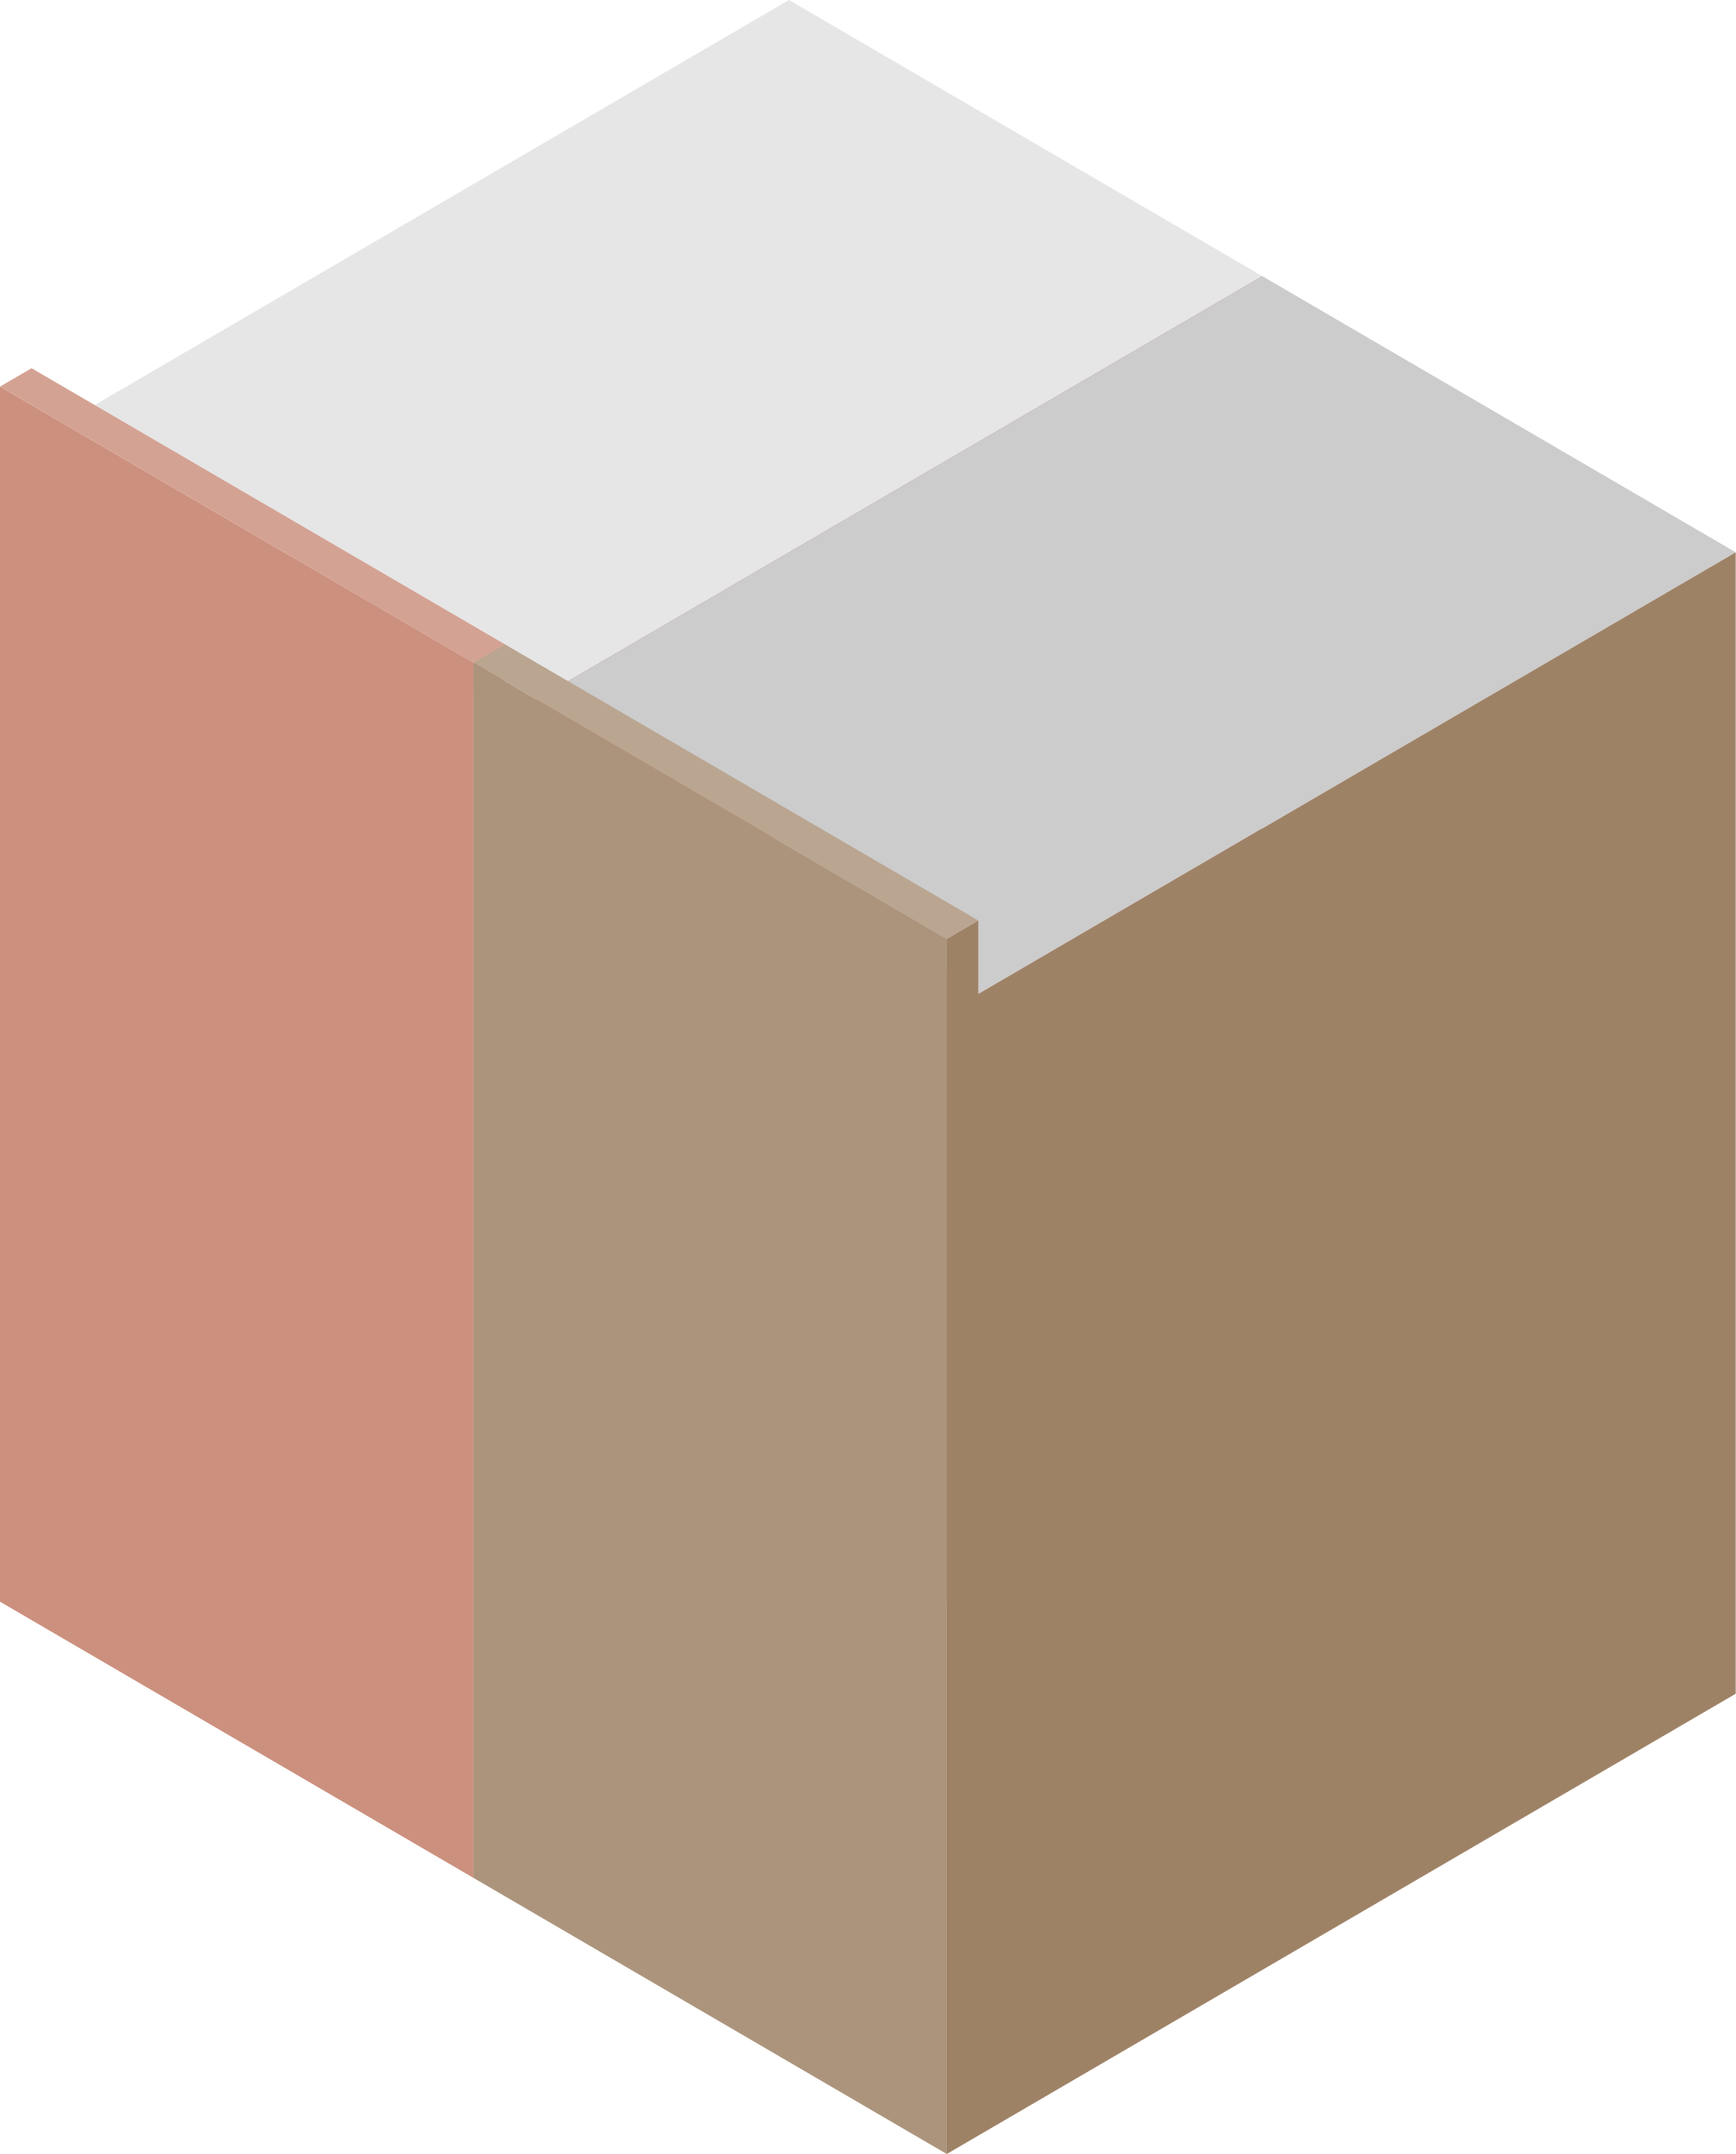
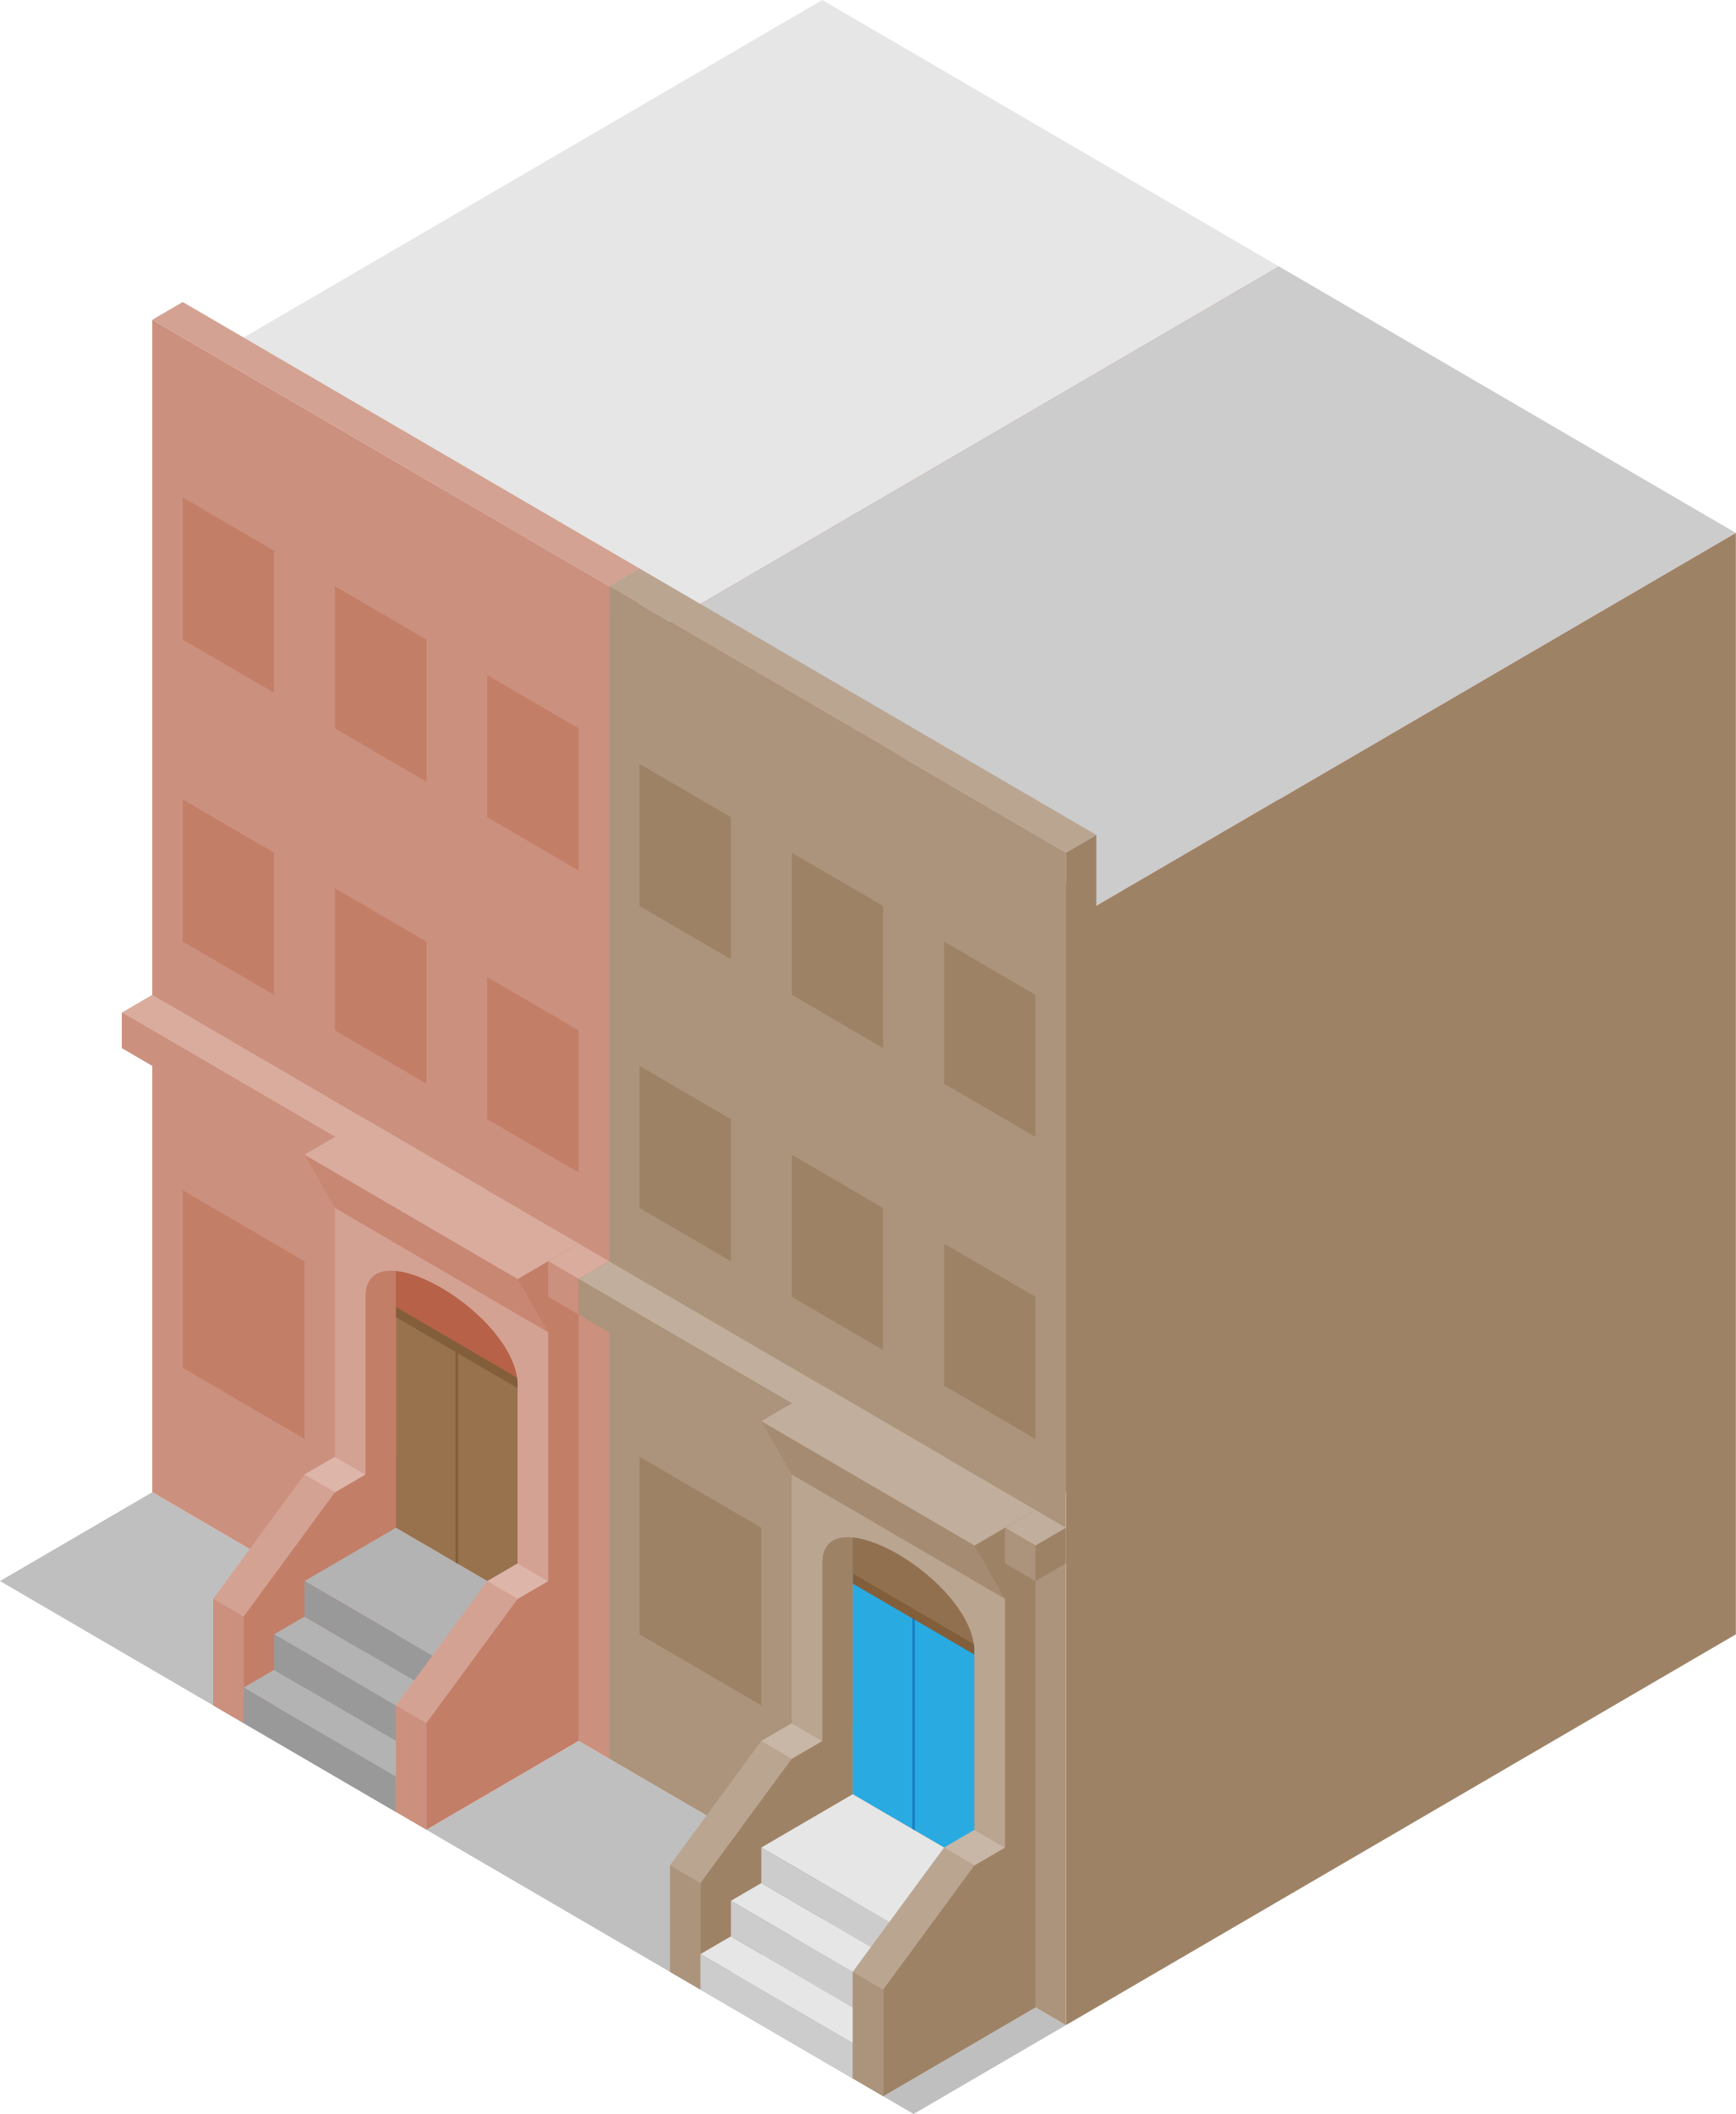
- <svg xmlns="http://www.w3.org/2000/svg" version="1.1" id="Layer_1" x="0px" y="0px" width="660px" height="819px" viewBox="0 0 660 819" enable-background="new 0 0 660 819" xml:space="preserve">
+ <svg xmlns="http://www.w3.org/2000/svg" version="1.1" id="Layer_1" x="0px" y="0px" width="684px" height="833px" viewBox="0 0 684 833" enable-background="new 0 0 684 833" xml:space="preserve">
+   <polygon fill="#BFBFBF" points="60,588 0,623 156,714 216,679 " />
+   <polygon fill="#BFBFBF" points="228,686 168,721 360,833 420,798 " />
  <g>
-     <polygon fill="#E6E6E6" points="192,273 36,154 300,0 480,105  " />
-     <polygon fill="#C37D68" points="180,714 480,539 480,105 192,273 192,245 180,252  " />
-     <polygon fill="#D4A293" points="180,252 0,147 12,140 192,245  " />
-     <polygon fill="#CC907E" points="180,714 0,609 0,147 180,252  " />
+     <polygon fill="#E6E6E6" points="252,252 96,133 324,0 504,105  " />
+     <polygon fill="#C37E68" points="240,693 504,539 504,105 252,252 252,224 240,231  " />
+     <polygon fill="#D4A293" points="240,231 60,126 72,119 252,224  " />
+     <polygon fill="#CC907E" points="240,693 60,588 60,126 240,231  " />
  </g>
  <g>
-     <polygon fill="#CCCCCC" points="372,378 216,259 480,105 660,210  " />
-     <polygon fill="#9E8266" points="360,819 660,644 660,210 372,378 372,350 360,357  " />
-     <polygon fill="#BAA591" points="360,357 180,252 192,245 372,350  " />
-     <polygon fill="#AC947C" points="360,819 180,714 180,252 360,357  " />
+     <polygon fill="#CCCCCC" points="432,357 276,238 504,105 684,210  " />
+     <polygon fill="#9E8266" points="420,798 684,644 684,210 432,357 432,329 420,336  " />
+     <polygon fill="#BAA591" points="420,336 240,231 252,224 432,329  " />
+     <polygon fill="#AC947C" points="420,798 240,693 240,231 420,336  " />
+   </g>
+   <g>
+     <polygon fill="#C37E68" points="48,399 180,490 192,483 191.998,469  " />
+     <polygon fill="#D9AC9E" points="60,392 48,399 180,476 191.998,469  " />
+     <polygon fill="#CC907E" points="48,399 48,413 180,490 179.998,476  " />
+   </g>
+   <g>
+     <g>
+       <polygon fill="#D4A293" points="144,581 96,679 84,630 120,581   " />
+       <polygon fill="#C37E68" points="96,679 96,637 132,588 156,574 156,644   " />
+       <polygon fill="#CC907E" points="96,637 96,679 84,672 84,630   " />
+       <polygon fill="#DDB5A9" points="120,581 132,588 144,581 132,574   " />
+     </g>
+     <polygon fill="#B3B3B3" points="156,672 156,714 192,693 191.998,651  " />
+     <polygon fill="#97724D" points="156,504 156,602 204,630 203.998,532  " />
+     <line fill="none" stroke="#835E3A" x1="180" y1="530" x2="180" y2="619" />
+     <polygon fill="#835E3A" points="156,493 156,519 204,547 203.998,521  " />
+     <polygon fill="#B76248" points="156,489 156,515 204,543 203.998,517  " />
+     <g>
+       <polygon fill="#B3B3B3" points="108,658 96,665 156,700 167.998,693   " />
+       <polygon fill="#999999" points="96,665 96,679 156,714 155.998,700   " />
+       <polygon fill="#B3B3B3" points="120,637 108,644 168,679 179.998,672   " />
+       <polygon fill="#999999" points="108,644 108,658 168,693 167.998,679   " />
+       <polygon fill="#B3B3B3" points="156,602 120,623 180,658 215.998,637   " />
+       <polygon fill="#999999" points="120,623 120,637 180,672 179.998,658   " />
+     </g>
+     <g>
+       <polygon fill="#D4A293" points="216,623 168,721 156,672 192,623   " />
+       <polygon fill="#C37E68" points="168,721 168,679 204,630 228,616 228,686   " />
+       <polygon fill="#CC907E" points="168,679 168,721 156,714 156,672   " />
+       <polygon fill="#DDB5A9" points="192,623 204,630 216,623 204,616   " />
+     </g>
+     <polygon fill="#C37E68" points="216,511 216,637 228,616 228,504  " />
+     <polygon fill="#C37E68" points="144,497 144,595 156,574 156,490  " />
+     <path fill="#D4A293" d="M216,511v112l-12.002-7v-70c0-28-59.998-63-59.998-35v70l-12-7V462L216,511z" />
+     <polygon fill="#C88773" points="216,525 132,476 120,455 228,490  " />
+     <polygon fill="#C37E68" points="228,518 216,525 204,504 228,490  " />
+     <polygon fill="#D9AC9E" points="120,455 204,504 228,490 144,441  " />
+   </g>
+   <g>
+     <polygon fill="#C37E68" points="216,497 228,518 240,511 239.998,497  " />
+     <polygon fill="#D9AC9E" points="228,490 216,497 228,504 239.998,497  " />
+     <polygon fill="#CC907E" points="216,497 216,511 228,518 227.998,504  " />
+   </g>
+   <polygon fill="#9E8266" points="252.001,574 252.001,644 300.001,672 300,602 " />
+   <polygon fill="#9E8266" points="252.001,420 252.001,476 288.001,497 288,441 " />
+   <polygon fill="#9E8266" points="312.001,455 312.001,511 348.001,532 348,476 " />
+   <polygon fill="#9E8266" points="372.001,490 372.001,546 408.001,567 408,511 " />
+   <polygon fill="#9E8266" points="252.001,301 252.001,357 288.001,378 288,322 " />
+   <polygon fill="#9E8266" points="312.001,336 312.001,392 348.001,413 348,357 " />
+   <polygon fill="#9E8266" points="372.001,371 372.001,427 408.001,448 408,392 " />
+   <polygon fill="#C37E68" points="72.001,469 72.001,539 120.001,567 120,497 " />
+   <polygon fill="#C37E68" points="72.001,315 72.001,371 108.001,392 108,336 " />
+   <polygon fill="#C37E68" points="132.001,350 132.001,406 168.001,427 168,371 " />
+   <polygon fill="#C37E68" points="192.001,385 192.001,441 228.001,462 228,406 " />
+   <polygon fill="#C37E68" points="72.001,196 72.001,252 108.001,273 108,217 " />
+   <polygon fill="#C37E68" points="132.001,231 132.001,287 168.001,308 168,252 " />
+   <polygon fill="#C37E68" points="192.001,266 192.001,322 228.001,343 228,287 " />
+   <g>
+     <polygon fill="#9E8266" points="228,504 360,595 372,588 371.998,574  " />
+     <polygon fill="#C1AE9C" points="240,497 228,504 360,581 371.998,574  " />
+     <polygon fill="#AC947C" points="228,504 228,518 360,595 359.998,581  " />
+   </g>
+   <g>
+     <g>
+       <polygon fill="#BAA591" points="324,686 276,784 264,735 300,686   " />
+       <polygon fill="#9E8266" points="276,784 276,742 312,693 336,679 336,749   " />
+       <polygon fill="#AC947C" points="276,742 276,784 264,777 264,735   " />
+       <polygon fill="#C8B7A7" points="300,686 312,693 324,686 312,679   " />
+     </g>
+     <polygon fill="#B3B3B3" points="336,777 336,819 372,798 371.998,756  " />
+     <polygon fill="#29ABE2" points="336,609 336,707 384,735 383.998,637  " />
+     <line fill="none" stroke="#197FC3" x1="360" y1="635" x2="360" y2="724" />
+     <polygon fill="#835E3A" points="336,598 336,624 384,652 383.998,626  " />
+     <polygon fill="#917050" points="336,594 336,620 384,648 383.998,622  " />
+     <g>
+       <polygon fill="#E6E6E6" points="288,763 276,770 336,805 347.998,798   " />
+       <polygon fill="#CCCCCC" points="276,770 276,784 336,819 335.998,805   " />
+       <polygon fill="#E6E6E6" points="300,742 288,749 348,784 359.998,777   " />
+       <polygon fill="#CCCCCC" points="288,749 288,763 348,798 347.998,784   " />
+       <polygon fill="#E6E6E6" points="336,707 300,728 360,763 395.998,742   " />
+       <polygon fill="#CCCCCC" points="300,728 300,742 360,777 359.998,763   " />
+     </g>
+     <g>
+       <polygon fill="#BAA591" points="396,728 348,826 336,777 372,728   " />
+       <polygon fill="#9E8266" points="348,826 348,784 384,735 408,721 408,791   " />
+       <polygon fill="#AC947C" points="348,784 348,826 336,819 336,777   " />
+       <polygon fill="#C8B7A7" points="372,728 384,735 396,728 384,721   " />
+     </g>
+     <polygon fill="#9E8266" points="396,616 396,742 408,721 408,609  " />
+     <polygon fill="#9E8266" points="324,602 324,700 336,679 336,595  " />
+     <path fill="#BAA591" d="M396,616v112l-12.002-7v-70c0-28-59.998-63-59.998-35v70l-12-7V567L396,616z" />
+     <polygon fill="#A58B71" points="396,630 312,581 300,560 408,595  " />
+     <polygon fill="#9E8266" points="408,623 396,630 384,609 408,595  " />
+     <polygon fill="#C1AE9C" points="300,560 384,609 408,595 324,546  " />
+   </g>
+   <g>
+     <polygon fill="#9E8266" points="396,602 408,623 420,616 419.998,602  " />
+     <polygon fill="#C1AE9C" points="408,595 396,602 408,609 419.998,602  " />
+     <polygon fill="#AC947C" points="396,602 396,616 408,623 407.998,609  " />
  </g>
</svg>
